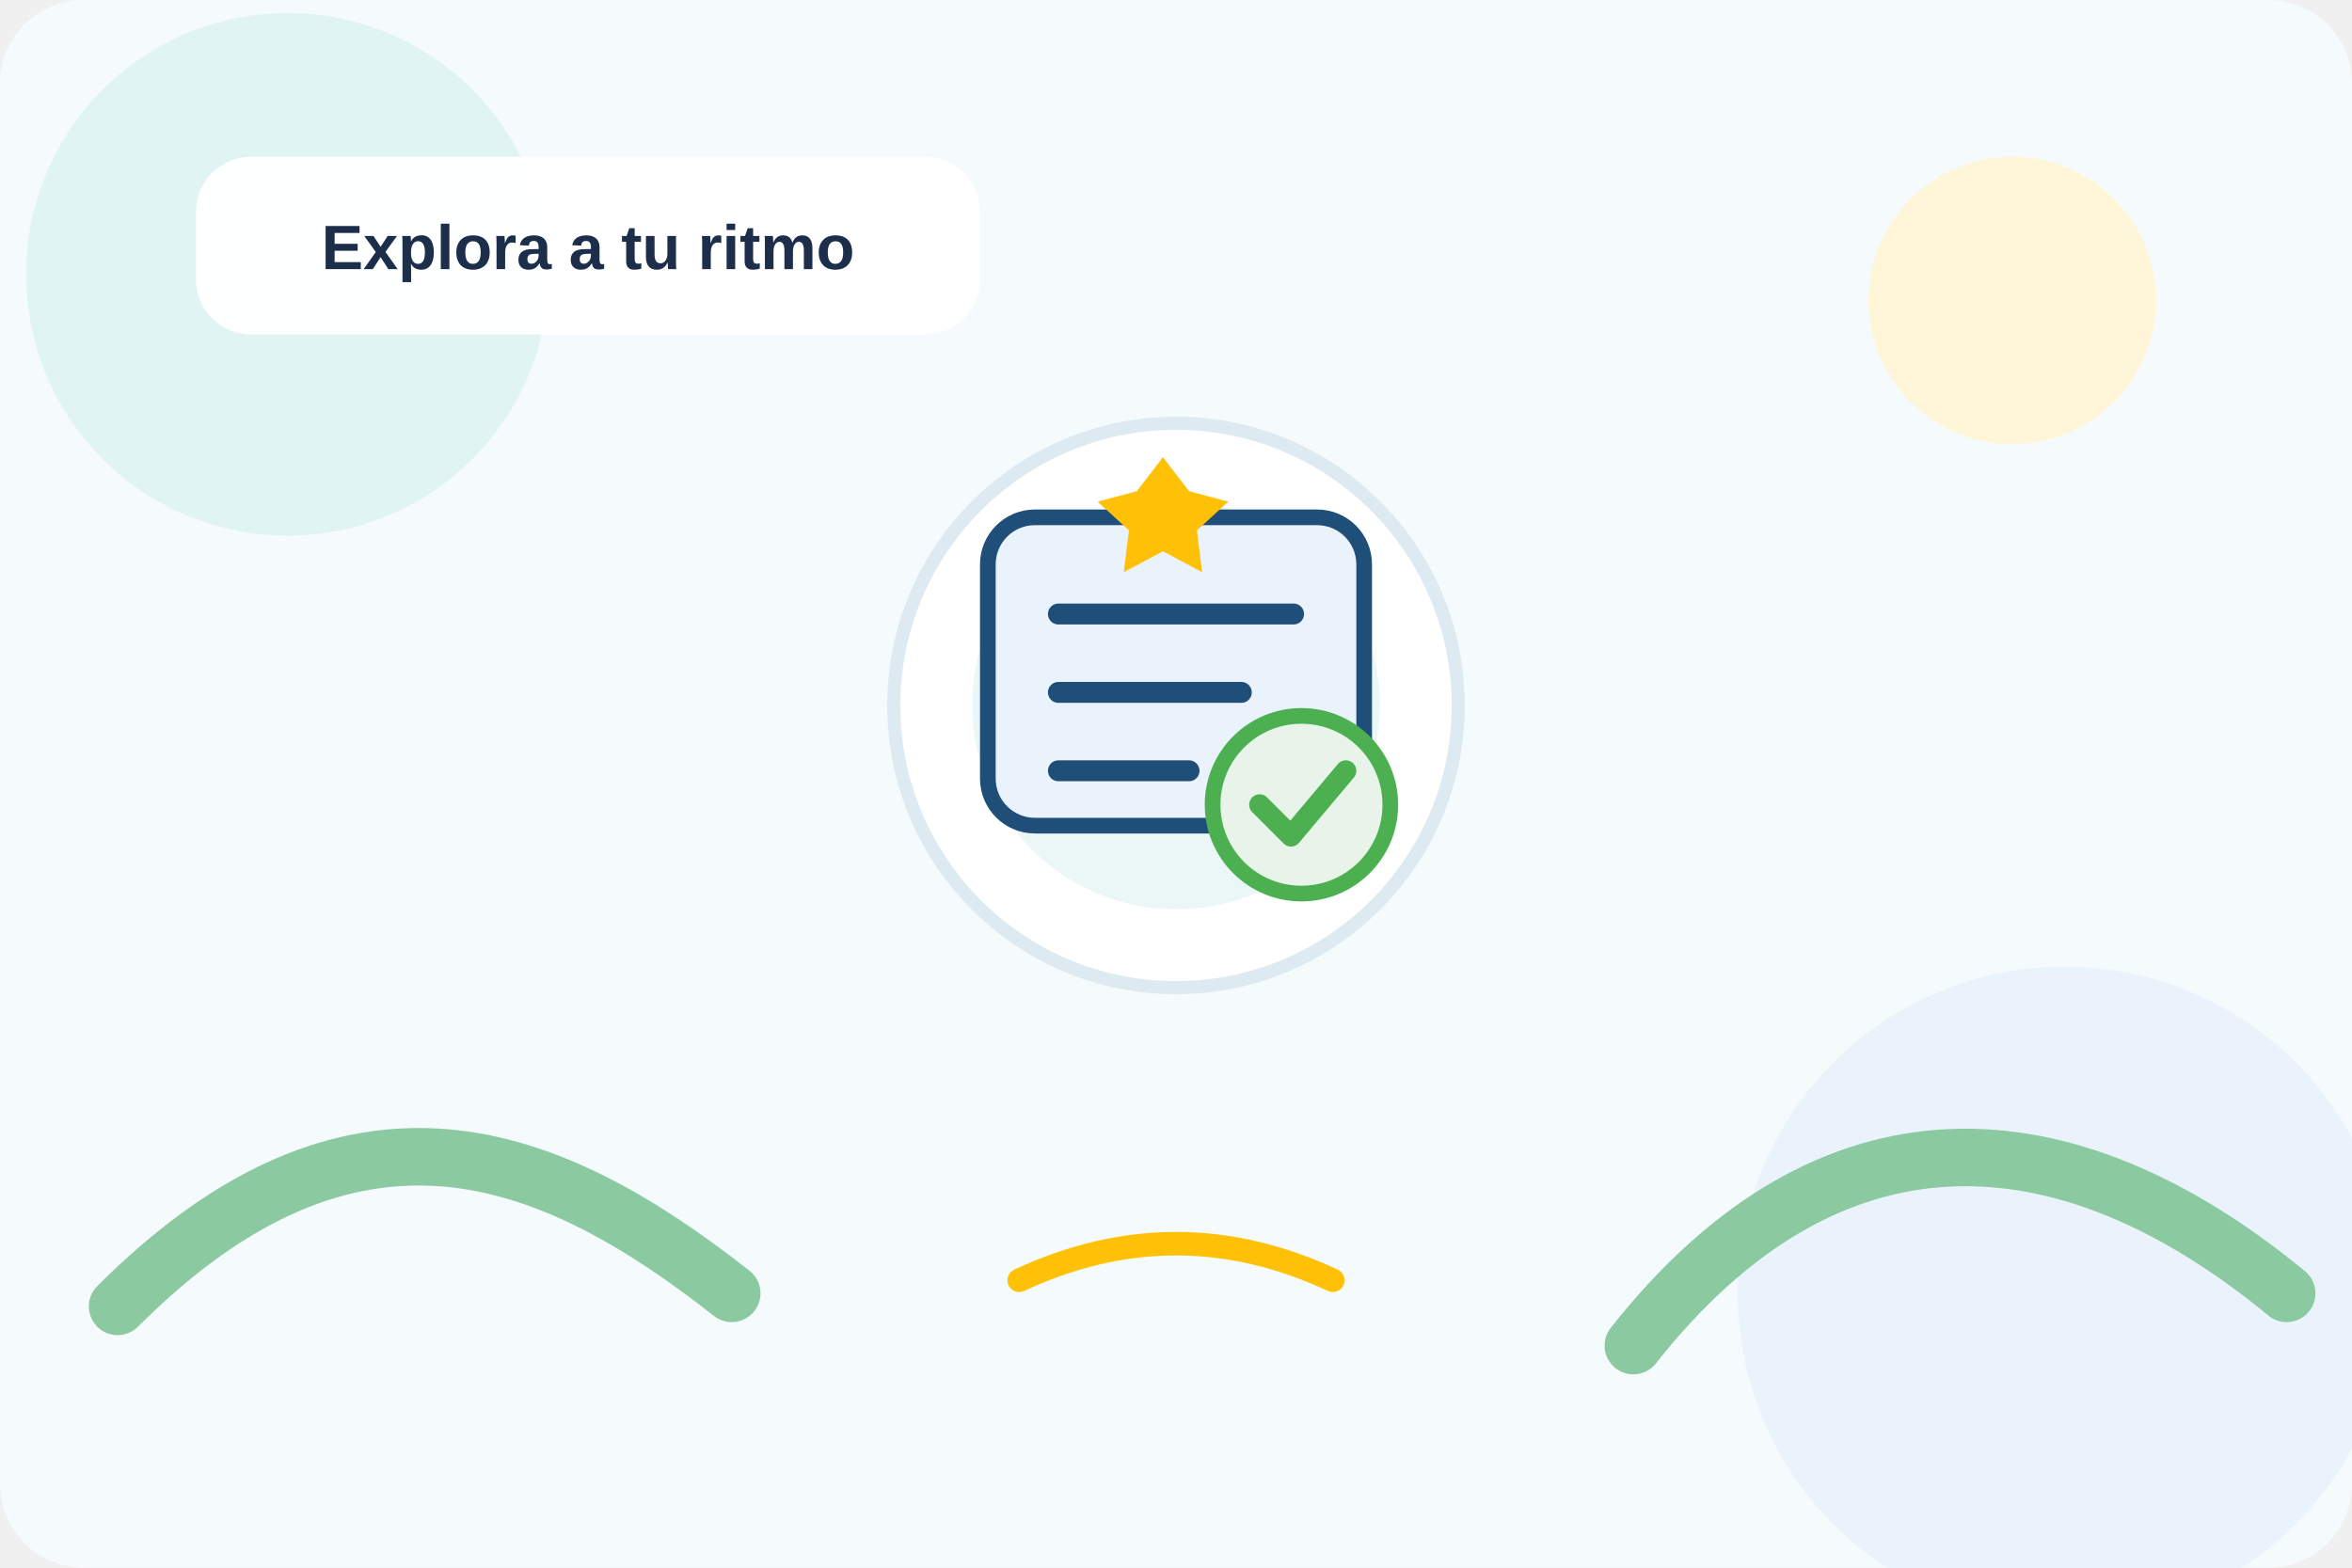
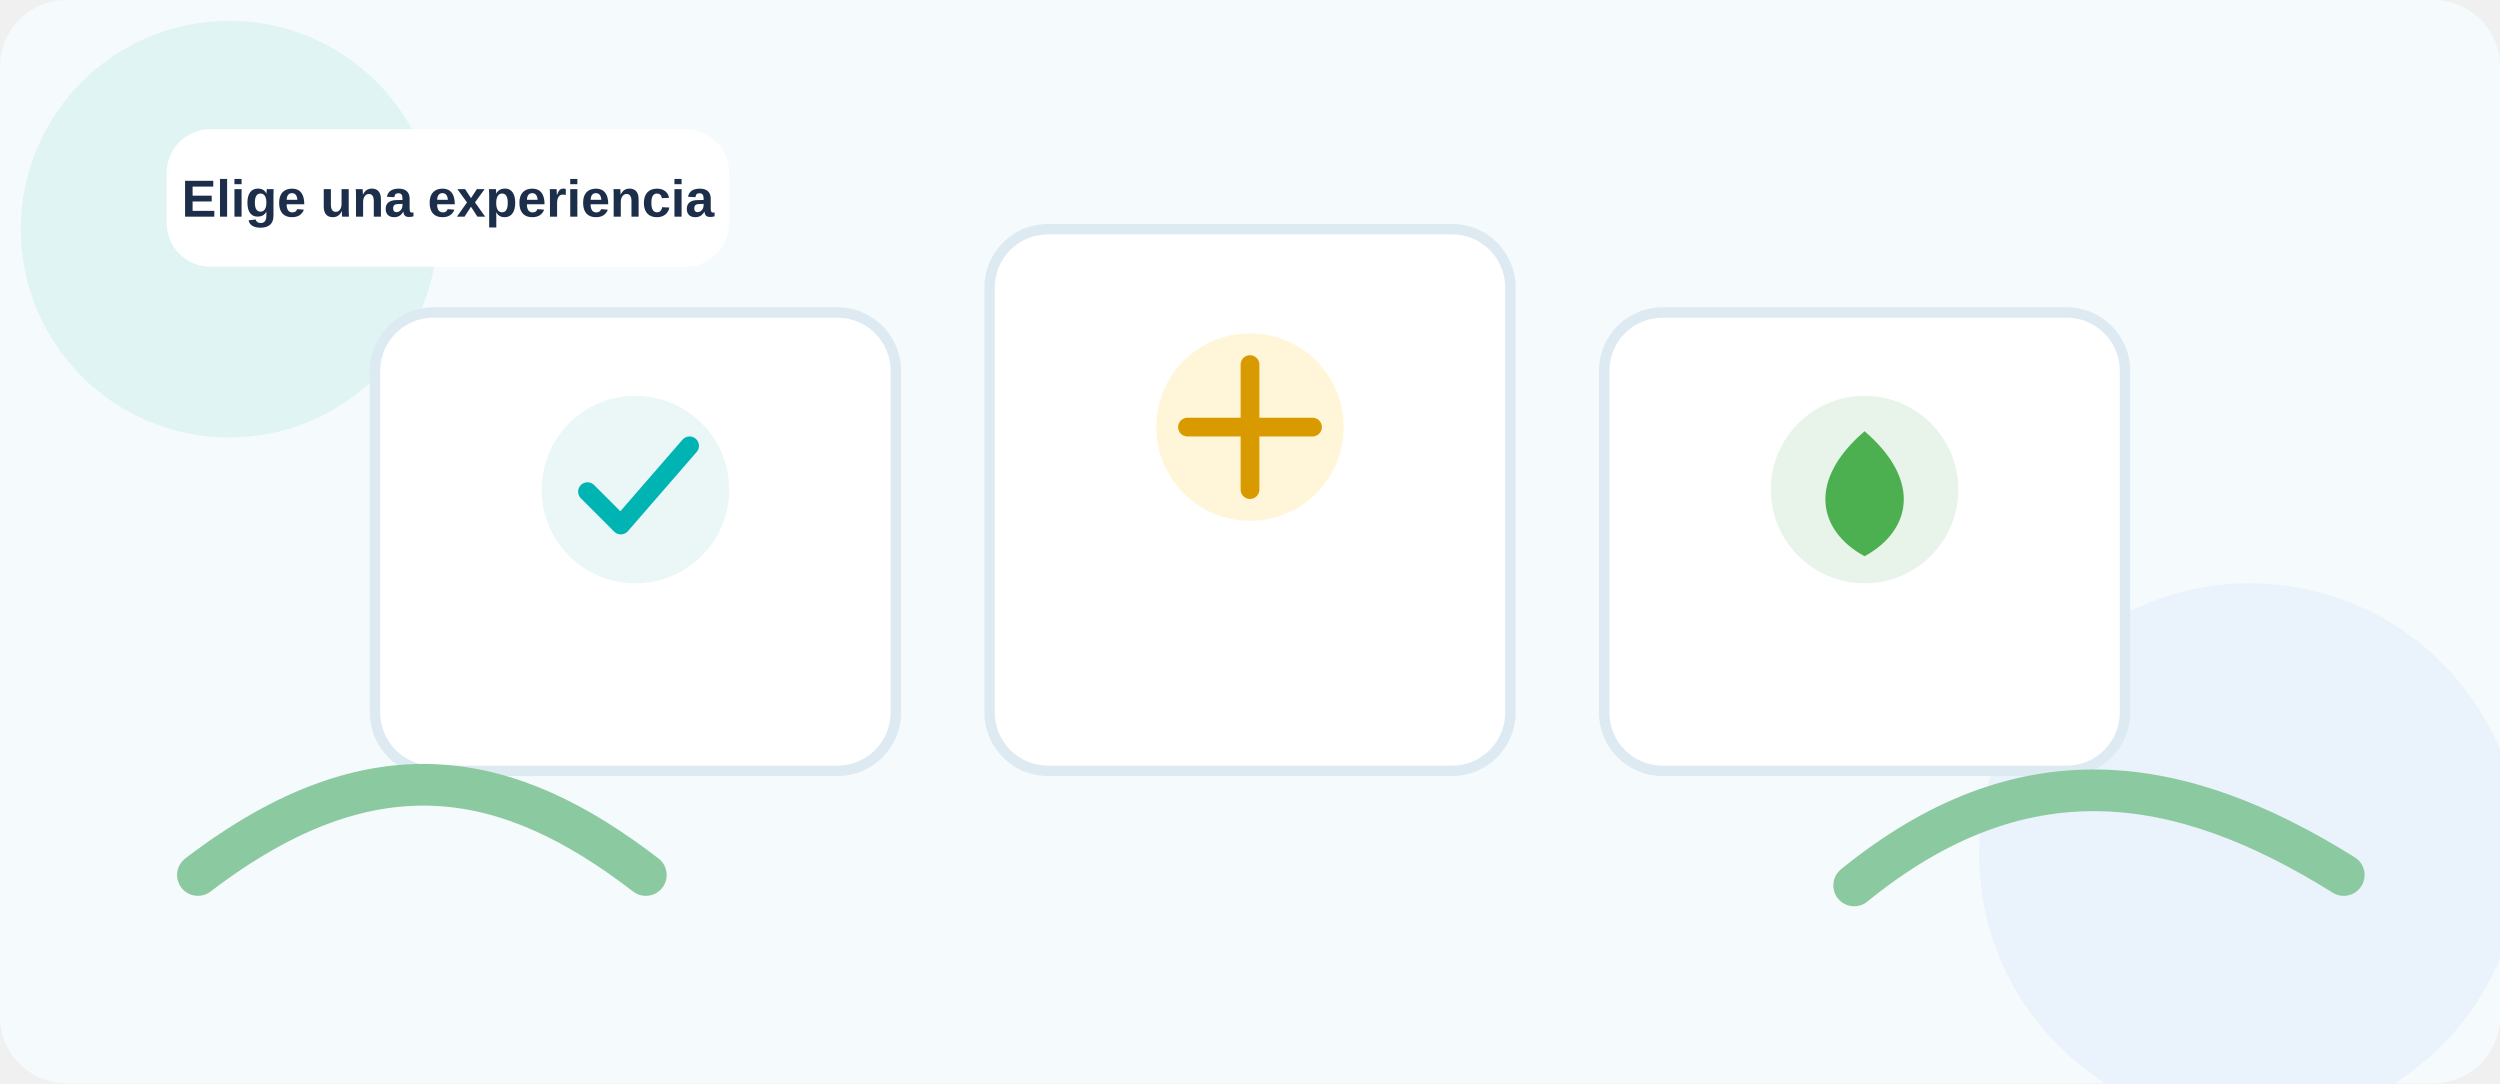
- <svg xmlns="http://www.w3.org/2000/svg" width="900" height="600" viewBox="0 0 900 600" role="img" aria-labelledby="title desc">
-   <rect width="900" height="600" rx="32" fill="#F5FAFC" />
-   <circle cx="110" cy="105" r="100" fill="#DFF4F3" />
-   <circle cx="790" cy="495" r="125" fill="#EAF2FB" />
-   <circle cx="770" cy="115" r="55" fill="#FFF6D9" />
-   <path d="M45 500 C135 410 210 440 280 495" fill="none" stroke="#8BC9A0" stroke-width="22" stroke-linecap="round" />
-   <path d="M625 515 C700 420 790 425 875 495" fill="none" stroke="#8BC9A0" stroke-width="22" stroke-linecap="round" />
-   <rect x="75" y="60" width="300" height="68" rx="21" fill="#FFFFFF" opacity=".96" />
-   <text x="225" y="103" text-anchor="middle" font-family="Poppins,Arial,sans-serif" font-size="24" font-weight="700" fill="#1C2E4A">Explora a tu ritmo</text>
-   <g transform="translate(450 270)">
-     <circle r="108" fill="#FFFFFF" stroke="#DDEAF2" stroke-width="5" />
-     <circle r="78" fill="#EAF7F6" />
-     <rect x="-72" y="-72" width="144" height="118" rx="18" fill="#EAF2FB" stroke="#1F4E79" stroke-width="6" />
-     <path d="M-45 -35 H45 M-45 -5 H25 M-45 25 H5" stroke="#1F4E79" stroke-width="8" stroke-linecap="round" />
-     <circle cx="48" cy="38" r="34" fill="#E8F4EA" stroke="#4CAF50" stroke-width="6" />
-     <path d="M32 38 L44 50 65 25" fill="none" stroke="#4CAF50" stroke-width="8" stroke-linecap="round" stroke-linejoin="round" />
-     <path d="M-5 -95 L5 -82 20 -78 8 -67 10 -51 -5 -59 -20 -51 -18 -67 -30 -78 -15 -82Z" fill="#FFC107" />
-   </g>
-   <path d="M390 490 Q450 462 510 490" fill="none" stroke="#FFC107" stroke-width="9" stroke-linecap="round" />
+ <svg xmlns="http://www.w3.org/2000/svg" width="1200" height="520" viewBox="0 0 1200 520">
+   <rect width="1200" height="520" rx="32" fill="#F5FAFC" />
+   <circle cx="110" cy="110" r="100" fill="#DFF4F3" />
+   <circle cx="1080" cy="410" r="130" fill="#EAF2FB" />
+   <rect x="180" y="150" width="250" height="220" rx="28" fill="#fff" stroke="#DDEAF2" stroke-width="5" />
+   <rect x="475" y="110" width="250" height="260" rx="28" fill="#fff" stroke="#DDEAF2" stroke-width="5" />
+   <rect x="770" y="150" width="250" height="220" rx="28" fill="#fff" stroke="#DDEAF2" stroke-width="5" />
+   <circle cx="305" cy="235" r="45" fill="#EAF7F6" />
+   <path d="M282 236l16 16 33-38" fill="none" stroke="#00B4B3" stroke-width="9" stroke-linecap="round" stroke-linejoin="round" />
+   <circle cx="600" cy="205" r="45" fill="#FFF6D9" />
+   <path d="M600 175v60M570 205h60" stroke="#D99A00" stroke-width="9" stroke-linecap="round" />
+   <circle cx="895" cy="235" r="45" fill="#E8F4EA" />
+   <path d="M895 207c28 24 22 48 0 60-22-12-28-36 0-60z" fill="#4CAF50" />
+   <path d="M95 420 C180 355 245 370 310 420 M890 425 C970 360 1045 370 1125 420" fill="none" stroke="#8BC9A0" stroke-width="20" stroke-linecap="round" />
+   <rect x="80" y="62" width="270" height="66" rx="21" fill="#fff" />
+   <text x="215" y="104" text-anchor="middle" font-family="Poppins,Arial,sans-serif" font-size="25" font-weight="700" fill="#1C2E4A">Elige una experiencia</text>
</svg>
